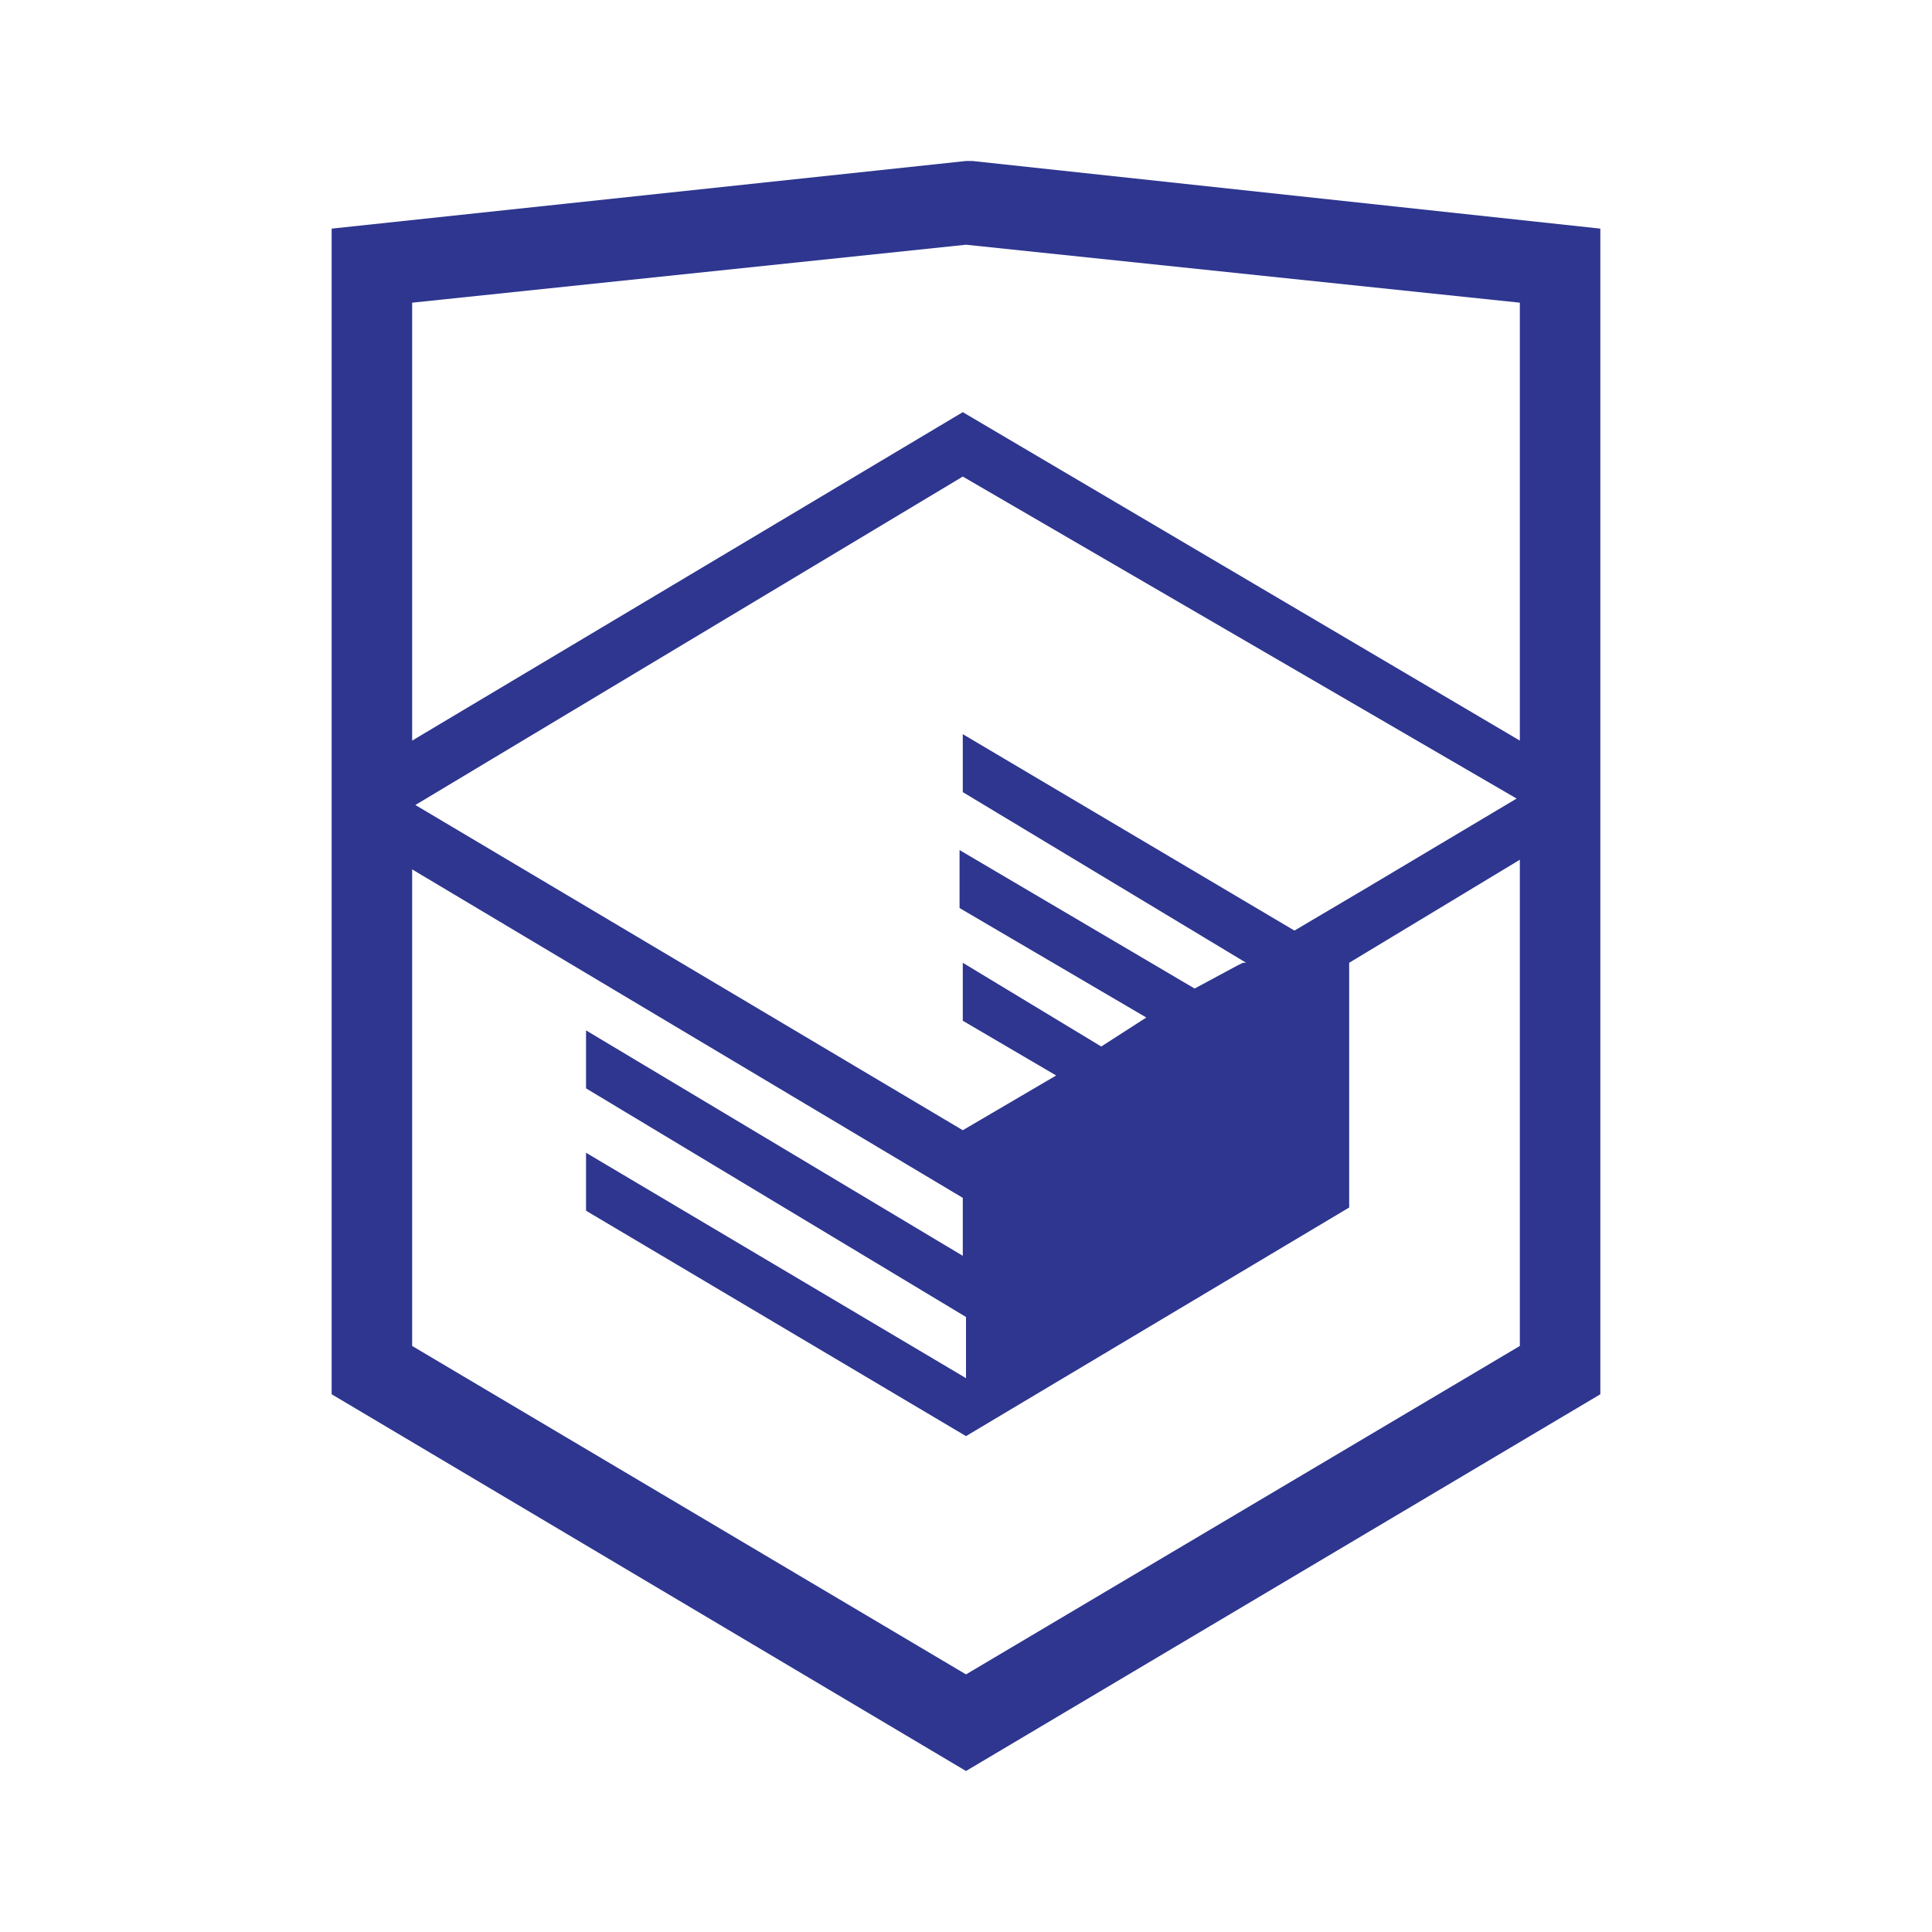
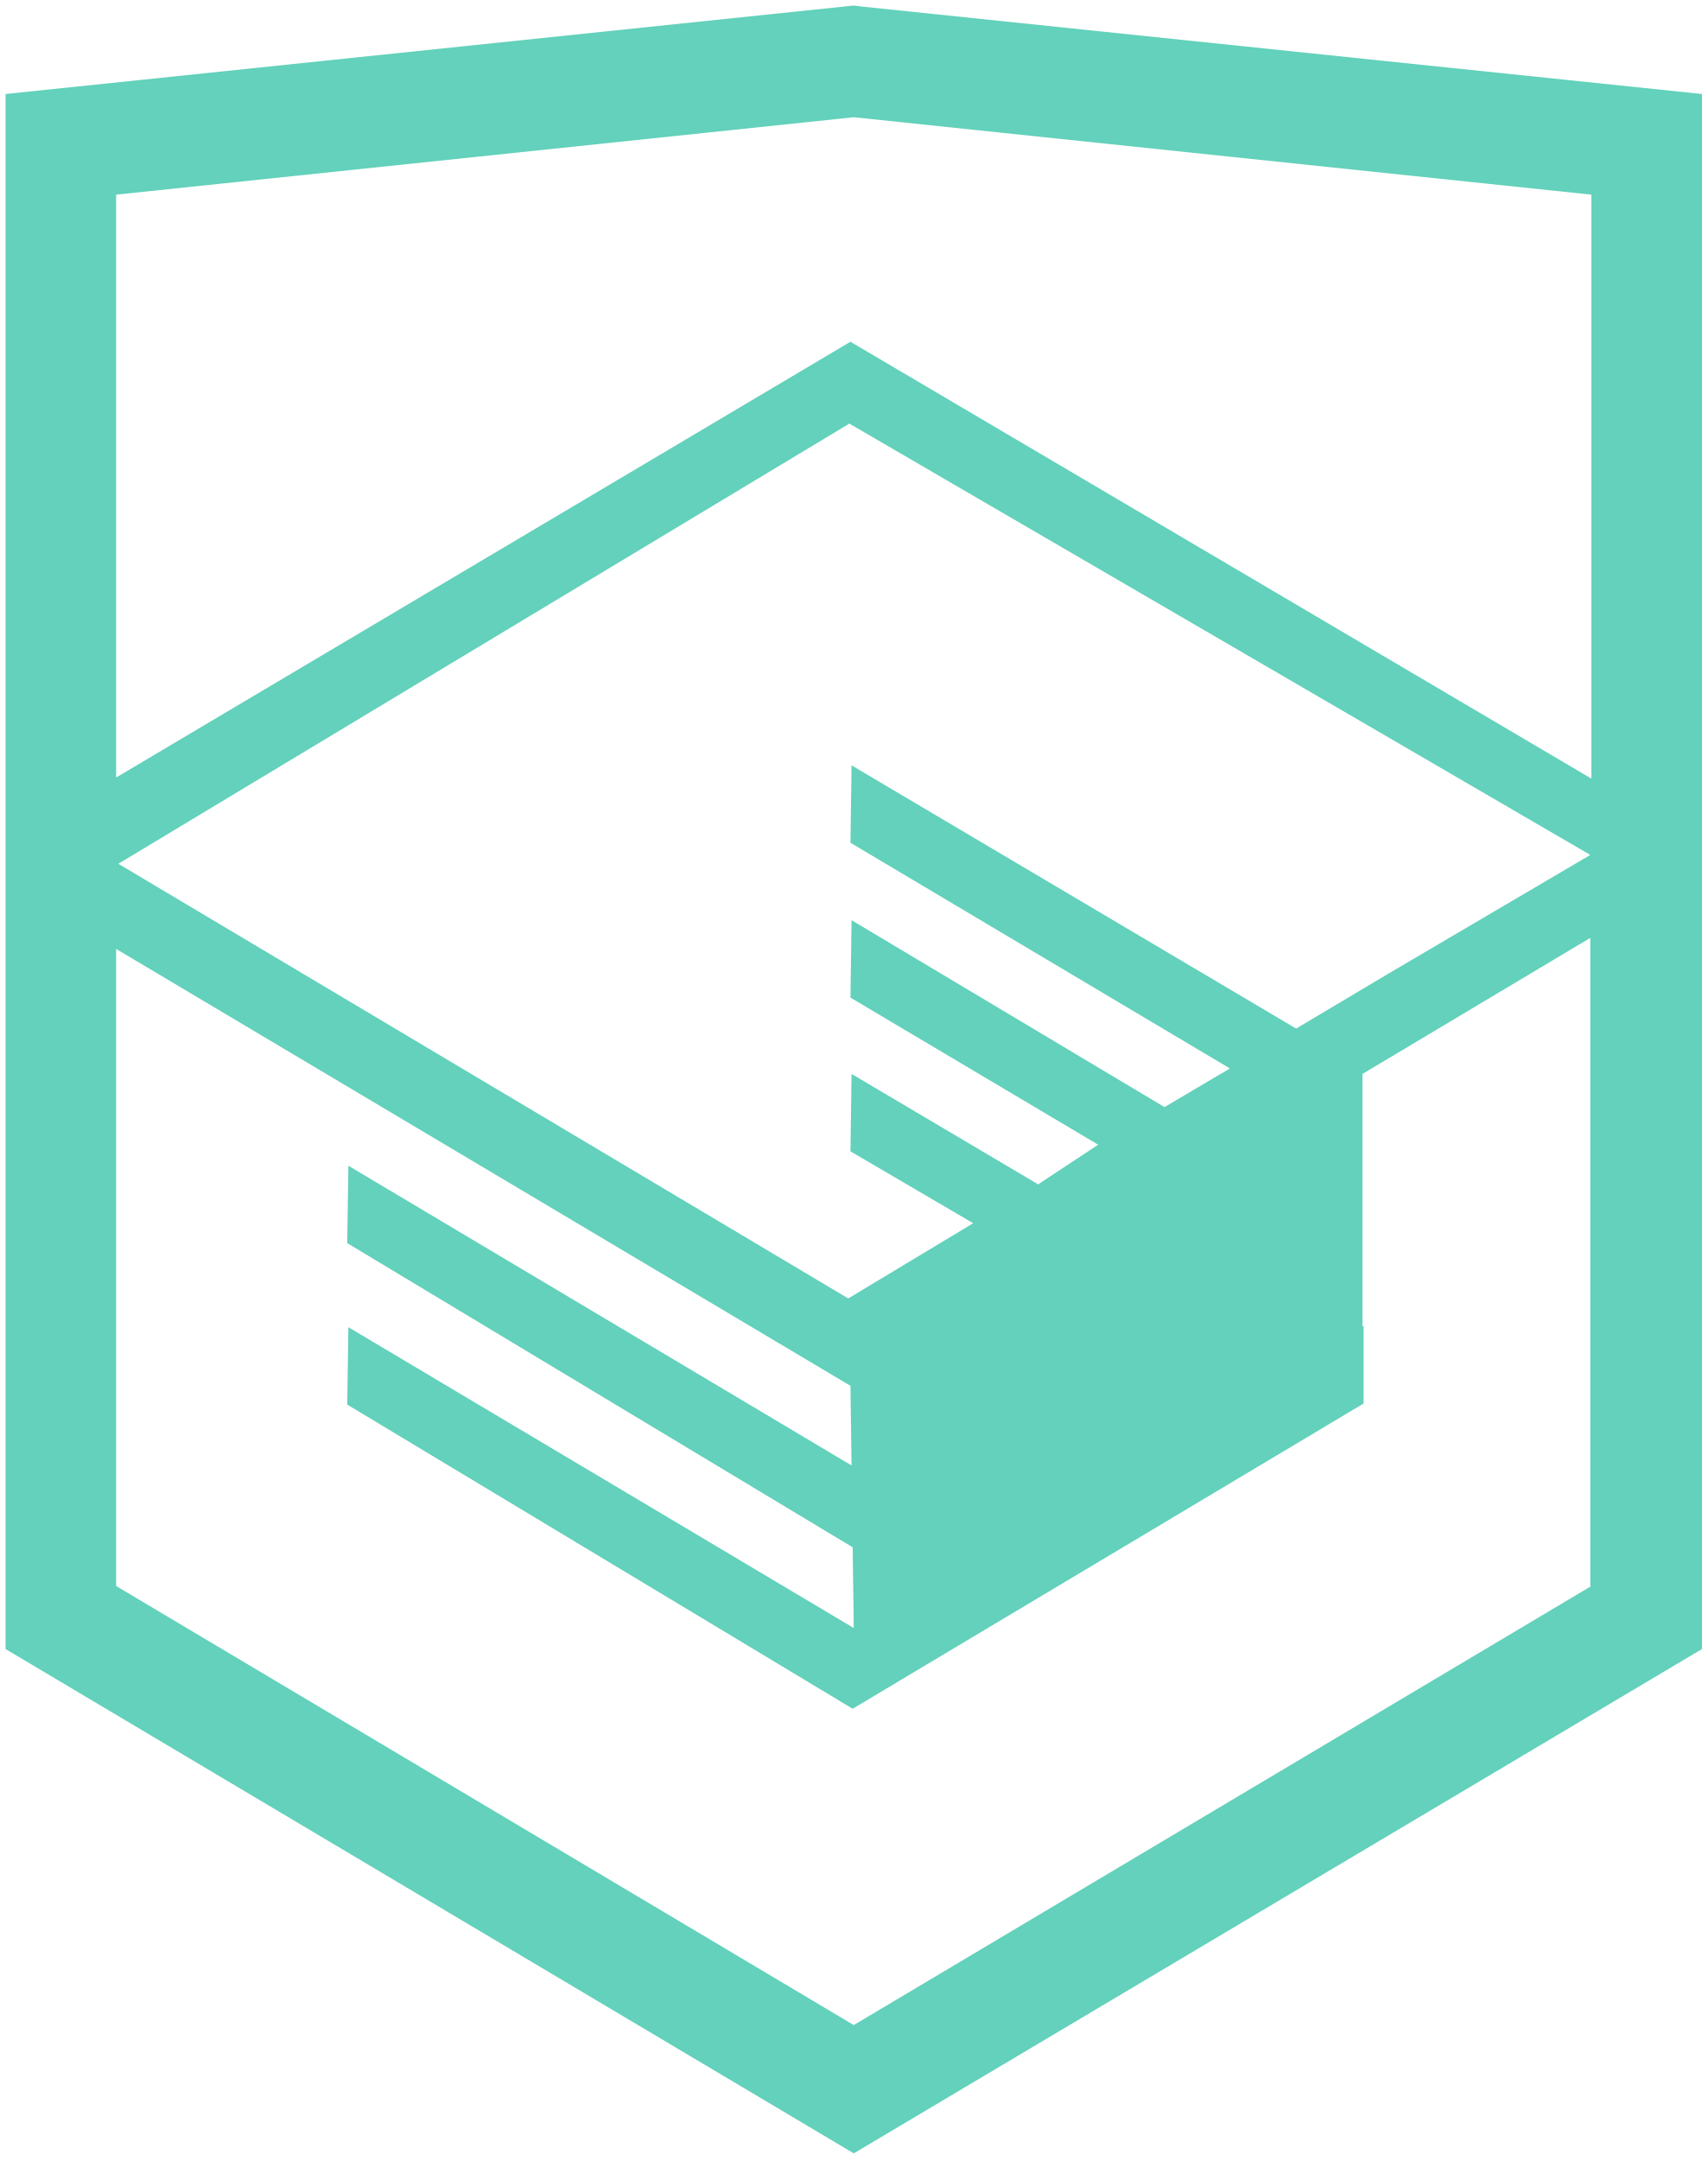
- <svg xmlns="http://www.w3.org/2000/svg" viewBox="0 0 60 60">
-   <path fill="#2E368F" d="M30.2 5h-.2l-19.7 2.1v36.2l19.7 11.7 19.7-11.7v-36.2l-19.5-2.1zm17 36.8l-17.2 10.2-17.2-10.2v-14.8l17.1 10.2v1.8l-11.7-7v1.8l11.8 7.1v1.9l-11.8-7v1.8l11.8 7 11.9-7.1v-7.6l5.3-3.2v15.1zm-.1-17l-4.7 2.8-2.2 1.3-10.3-6.1v1.8l8.8 5.3h-.1l-.2.1-1.3.7-7.3-4.3v1.8l5.8 3.4-1.4.9-4.3-2.6v1.8l2.9 1.7-2.9 1.7-17-10.1 17-10.2 17.2 10zm.1-1.8l-17.3-10.2-17.1 10.2v-13.6l17.2-1.8 17.2 1.8v13.6z" />
+ <svg xmlns="http://www.w3.org/2000/svg" viewBox="0 0 154.4 195.3">
+   <path d="M78 .6l-.8-.1-76.7 8v140.6l76.7 45.6 76.7-45.6V8.5L78 .6zm65.9 142.8l-66.7 39.7-66.7-39.7V85.8l66.4 39.5.1 7.2-45.5-27.1-.1 7 45.7 27.5.1 7.3L31.5 120l-.1 7 45.7 27.5 46.2-27.6v-7h-.1V97.1l20.6-12.3v58.6zm-.1-66.1L125.6 88l-8.4 5L77 69.2l-.1 7 34.3 20.4-.3.2-.7.4-4.9 2.9L77 83.2l-.1 7 22.4 13.3L94 107l-.1.1-16.9-10-.1 7 11.1 6.5-11.3 6.8-66-39.3 66.1-39.8 67 39zm.1-6.9l-67-39.5-66.4 39.4V17.6l66.7-7 66.7 7v52.8z" fill="#63d1bb" />
</svg>
